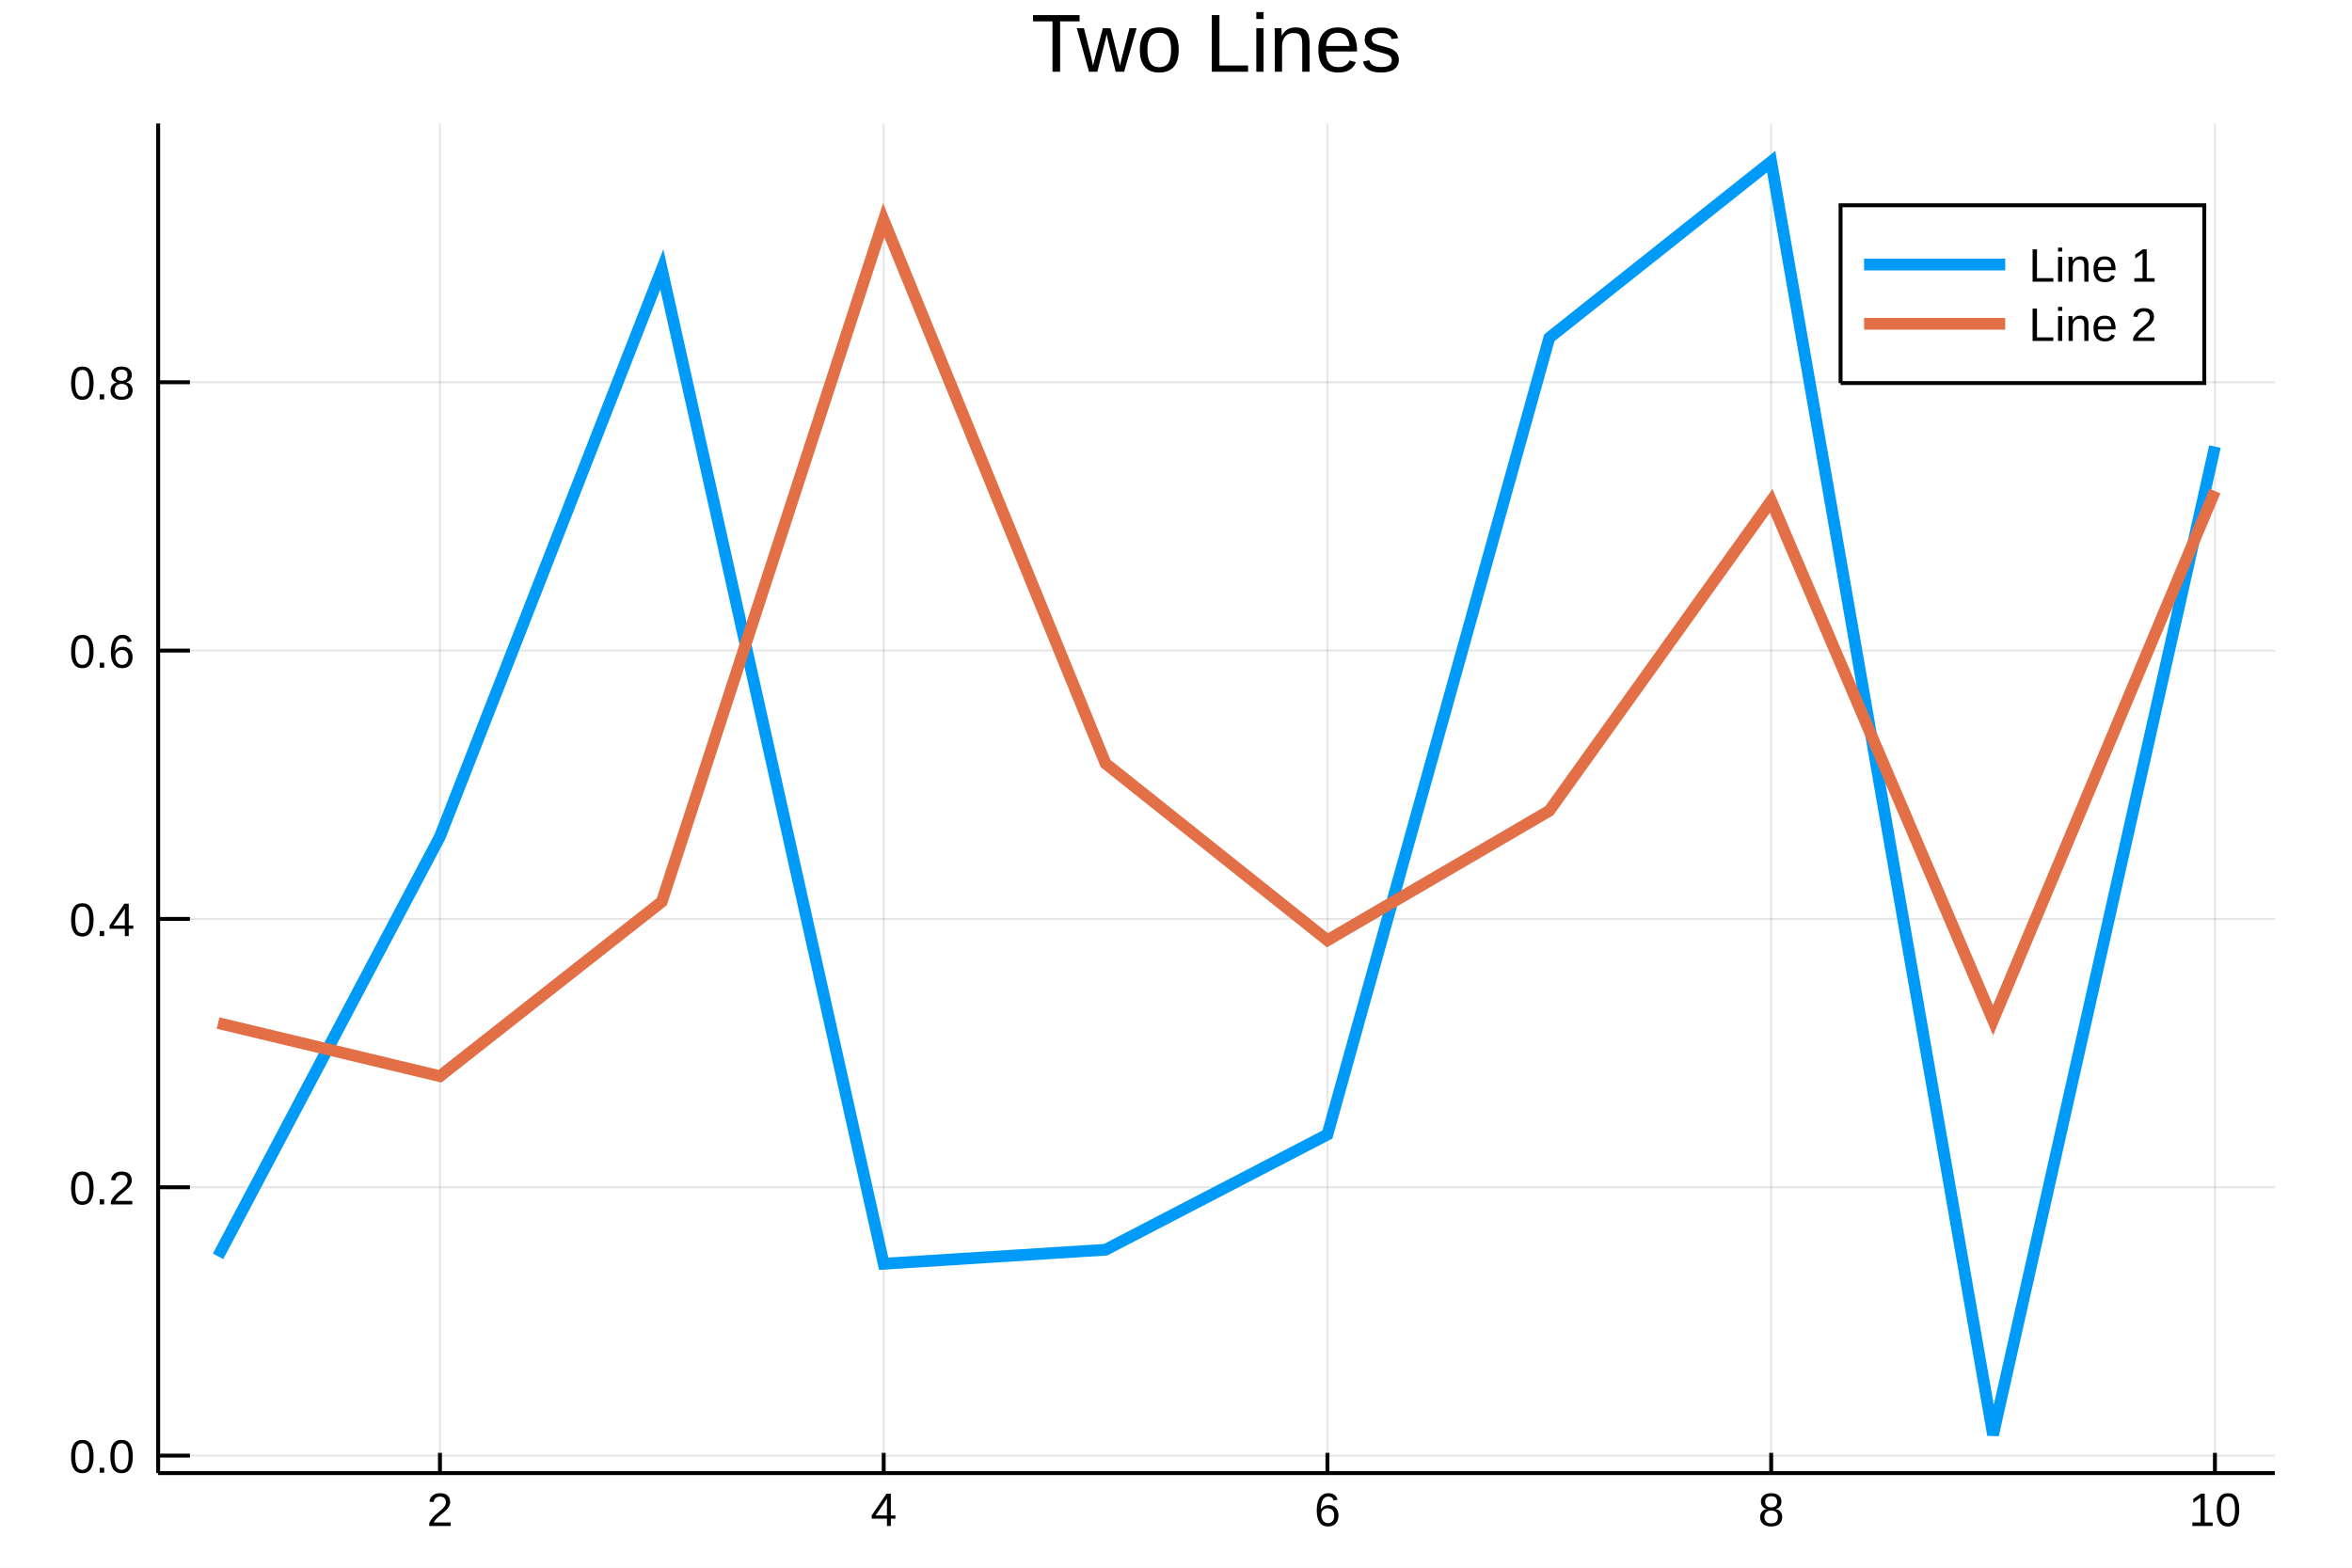
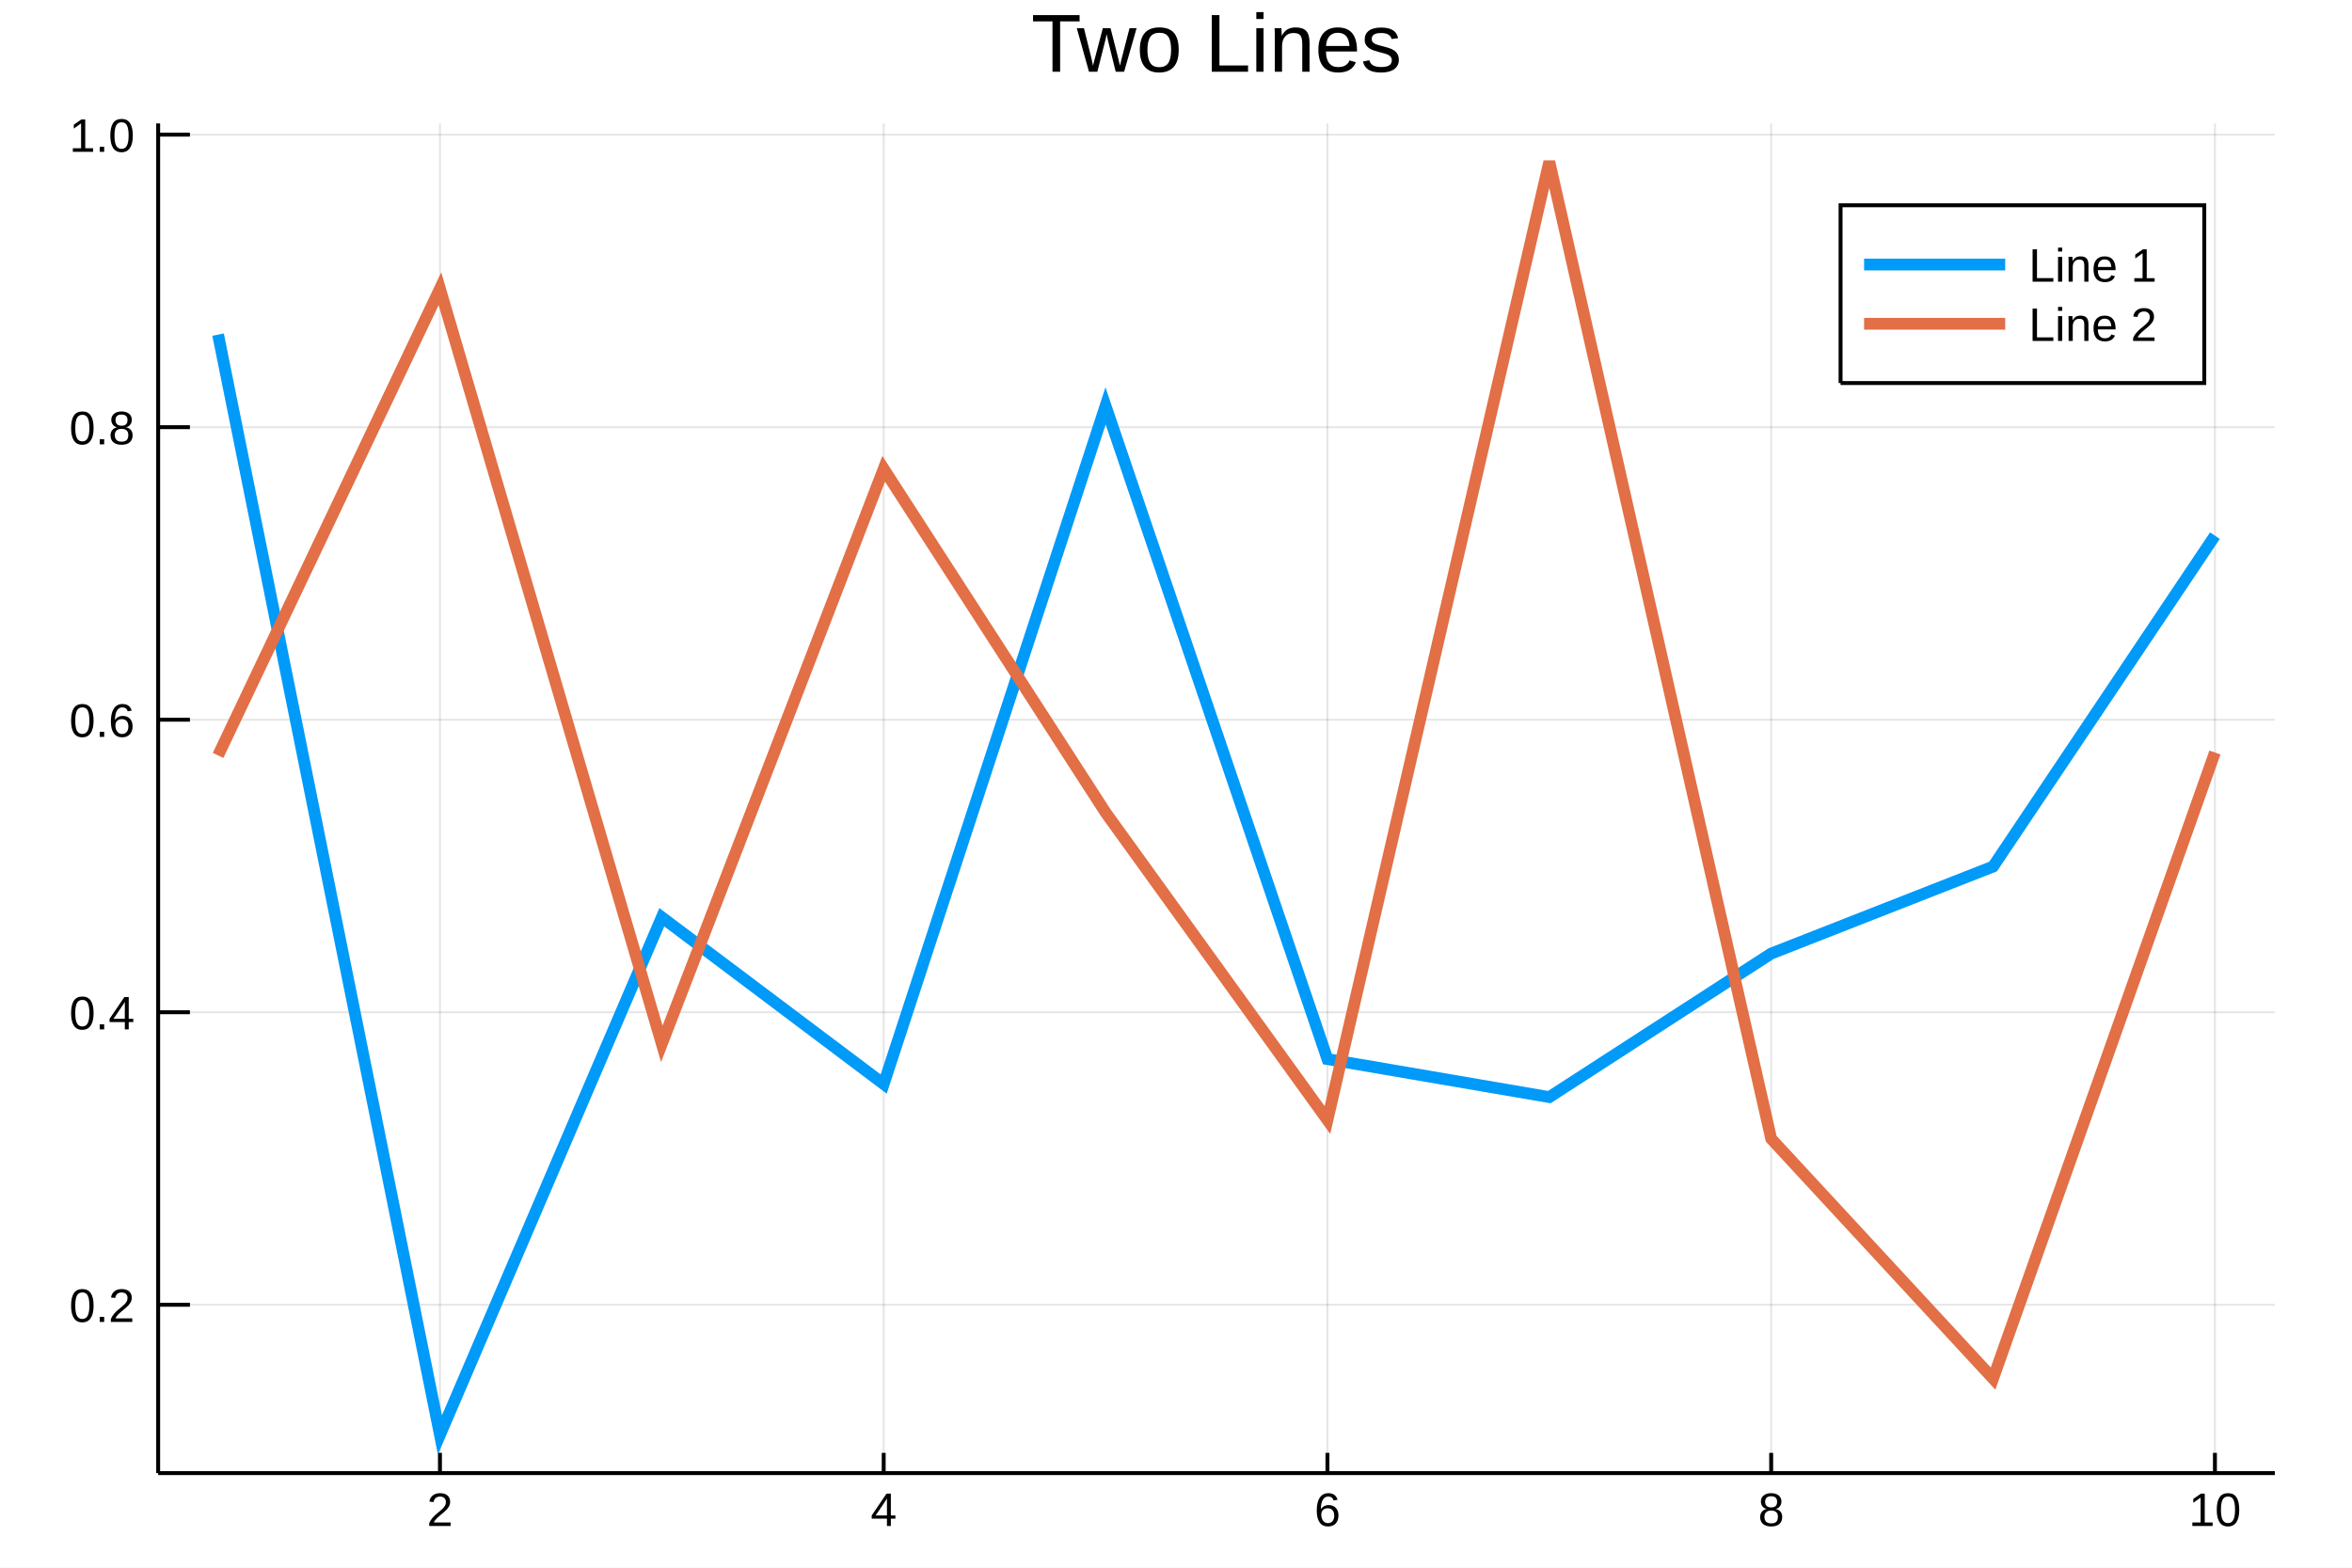
<svg xmlns="http://www.w3.org/2000/svg" width="600" height="400" viewBox="0 0 2400 1600">
  <defs>
-     <clipPath id="clip0800">
+     <clipPath id="clip8200">
      <rect x="0" y="0" width="2000" height="2000" />
    </clipPath>
  </defs>
  <defs>
-     <clipPath id="clip0801">
+     <clipPath id="clip8201">
      <rect x="0" y="0" width="2400" height="1600" />
    </clipPath>
  </defs>
-   <polygon clip-path="url(#clip0801)" points=" 0,1600 2400,1600 2400,0 0,0    " fill="#ffffff" fill-rule="evenodd" fill-opacity="1" />
+   <polygon clip-path="url(#clip8201)" points=" 0,1600 2400,1600 2400,0 0,0    " fill="#ffffff" fill-rule="evenodd" fill-opacity="1" />
  <defs>
-     <clipPath id="clip0802">
+     <clipPath id="clip8202">
      <rect x="480" y="0" width="1681" height="1600" />
    </clipPath>
  </defs>
-   <polygon clip-path="url(#clip0801)" points=" 161.394,1503.47 2321.26,1503.47 2321.26,125.984 161.394,125.984    " fill="#ffffff" fill-rule="evenodd" fill-opacity="1" />
+   <polygon clip-path="url(#clip8201)" points=" 161.394,1503.47 2321.26,1503.47 2321.26,125.984 161.394,125.984    " fill="#ffffff" fill-rule="evenodd" fill-opacity="1" />
  <defs>
-     <clipPath id="clip0803">
+     <clipPath id="clip8203">
      <rect x="161" y="125" width="2161" height="1378" />
    </clipPath>
  </defs>
-   <polyline clip-path="url(#clip0803)" style="stroke:#000000; stroke-width:2; stroke-opacity:0.1; fill:none" points="   448.923,1503.47 448.923,125.984    " />
-   <polyline clip-path="url(#clip0803)" style="stroke:#000000; stroke-width:2; stroke-opacity:0.1; fill:none" points="   901.725,1503.47 901.725,125.984    " />
-   <polyline clip-path="url(#clip0803)" style="stroke:#000000; stroke-width:2; stroke-opacity:0.1; fill:none" points="   1354.53,1503.47 1354.53,125.984    " />
-   <polyline clip-path="url(#clip0803)" style="stroke:#000000; stroke-width:2; stroke-opacity:0.1; fill:none" points="   1807.33,1503.47 1807.33,125.984    " />
-   <polyline clip-path="url(#clip0803)" style="stroke:#000000; stroke-width:2; stroke-opacity:0.1; fill:none" points="   2260.13,1503.47 2260.13,125.984    " />
-   <polyline clip-path="url(#clip0803)" style="stroke:#000000; stroke-width:2; stroke-opacity:0.1; fill:none" points="   161.394,1485.61 2321.26,1485.61    " />
-   <polyline clip-path="url(#clip0803)" style="stroke:#000000; stroke-width:2; stroke-opacity:0.1; fill:none" points="   161.394,1211.73 2321.26,1211.73    " />
-   <polyline clip-path="url(#clip0803)" style="stroke:#000000; stroke-width:2; stroke-opacity:0.1; fill:none" points="   161.394,937.86 2321.26,937.86    " />
-   <polyline clip-path="url(#clip0803)" style="stroke:#000000; stroke-width:2; stroke-opacity:0.1; fill:none" points="   161.394,663.986 2321.26,663.986    " />
-   <polyline clip-path="url(#clip0803)" style="stroke:#000000; stroke-width:2; stroke-opacity:0.1; fill:none" points="   161.394,390.112 2321.26,390.112    " />
-   <polyline clip-path="url(#clip0801)" style="stroke:#000000; stroke-width:4; stroke-opacity:1; fill:none" points="   161.394,1503.47 2321.26,1503.47    " />
-   <polyline clip-path="url(#clip0801)" style="stroke:#000000; stroke-width:4; stroke-opacity:1; fill:none" points="   161.394,1503.47 161.394,125.984    " />
-   <polyline clip-path="url(#clip0801)" style="stroke:#000000; stroke-width:4; stroke-opacity:1; fill:none" points="   448.923,1503.47 448.923,1482.81    " />
-   <polyline clip-path="url(#clip0801)" style="stroke:#000000; stroke-width:4; stroke-opacity:1; fill:none" points="   901.725,1503.47 901.725,1482.81    " />
-   <polyline clip-path="url(#clip0801)" style="stroke:#000000; stroke-width:4; stroke-opacity:1; fill:none" points="   1354.53,1503.47 1354.53,1482.81    " />
-   <polyline clip-path="url(#clip0801)" style="stroke:#000000; stroke-width:4; stroke-opacity:1; fill:none" points="   1807.33,1503.47 1807.33,1482.81    " />
-   <polyline clip-path="url(#clip0801)" style="stroke:#000000; stroke-width:4; stroke-opacity:1; fill:none" points="   2260.13,1503.47 2260.13,1482.81    " />
-   <polyline clip-path="url(#clip0801)" style="stroke:#000000; stroke-width:4; stroke-opacity:1; fill:none" points="   161.394,1485.61 193.792,1485.61    " />
-   <polyline clip-path="url(#clip0801)" style="stroke:#000000; stroke-width:4; stroke-opacity:1; fill:none" points="   161.394,1211.73 193.792,1211.73    " />
-   <polyline clip-path="url(#clip0801)" style="stroke:#000000; stroke-width:4; stroke-opacity:1; fill:none" points="   161.394,937.86 193.792,937.86    " />
-   <polyline clip-path="url(#clip0801)" style="stroke:#000000; stroke-width:4; stroke-opacity:1; fill:none" points="   161.394,663.986 193.792,663.986    " />
-   <polyline clip-path="url(#clip0801)" style="stroke:#000000; stroke-width:4; stroke-opacity:1; fill:none" points="   161.394,390.112 193.792,390.112    " />
-   <g clip-path="url(#clip0801)">
+   <polyline clip-path="url(#clip8203)" style="stroke:#000000; stroke-width:2; stroke-opacity:0.1; fill:none" points="   448.923,1503.47 448.923,125.984    " />
+   <polyline clip-path="url(#clip8203)" style="stroke:#000000; stroke-width:2; stroke-opacity:0.1; fill:none" points="   901.725,1503.47 901.725,125.984    " />
+   <polyline clip-path="url(#clip8203)" style="stroke:#000000; stroke-width:2; stroke-opacity:0.1; fill:none" points="   1354.53,1503.47 1354.53,125.984    " />
+   <polyline clip-path="url(#clip8203)" style="stroke:#000000; stroke-width:2; stroke-opacity:0.1; fill:none" points="   1807.33,1503.47 1807.33,125.984    " />
+   <polyline clip-path="url(#clip8203)" style="stroke:#000000; stroke-width:2; stroke-opacity:0.1; fill:none" points="   2260.13,1503.47 2260.13,125.984    " />
+   <polyline clip-path="url(#clip8203)" style="stroke:#000000; stroke-width:2; stroke-opacity:0.1; fill:none" points="   161.394,1331.66 2321.26,1331.66    " />
+   <polyline clip-path="url(#clip8203)" style="stroke:#000000; stroke-width:2; stroke-opacity:0.1; fill:none" points="   161.394,1033.1 2321.26,1033.1    " />
+   <polyline clip-path="url(#clip8203)" style="stroke:#000000; stroke-width:2; stroke-opacity:0.1; fill:none" points="   161.394,734.543 2321.26,734.543    " />
+   <polyline clip-path="url(#clip8203)" style="stroke:#000000; stroke-width:2; stroke-opacity:0.1; fill:none" points="   161.394,435.982 2321.26,435.982    " />
+   <polyline clip-path="url(#clip8203)" style="stroke:#000000; stroke-width:2; stroke-opacity:0.1; fill:none" points="   161.394,137.421 2321.26,137.421    " />
+   <polyline clip-path="url(#clip8201)" style="stroke:#000000; stroke-width:4; stroke-opacity:1; fill:none" points="   161.394,1503.47 2321.26,1503.47    " />
+   <polyline clip-path="url(#clip8201)" style="stroke:#000000; stroke-width:4; stroke-opacity:1; fill:none" points="   161.394,1503.47 161.394,125.984    " />
+   <polyline clip-path="url(#clip8201)" style="stroke:#000000; stroke-width:4; stroke-opacity:1; fill:none" points="   448.923,1503.47 448.923,1482.81    " />
+   <polyline clip-path="url(#clip8201)" style="stroke:#000000; stroke-width:4; stroke-opacity:1; fill:none" points="   901.725,1503.47 901.725,1482.81    " />
+   <polyline clip-path="url(#clip8201)" style="stroke:#000000; stroke-width:4; stroke-opacity:1; fill:none" points="   1354.53,1503.47 1354.53,1482.81    " />
+   <polyline clip-path="url(#clip8201)" style="stroke:#000000; stroke-width:4; stroke-opacity:1; fill:none" points="   1807.33,1503.47 1807.33,1482.81    " />
+   <polyline clip-path="url(#clip8201)" style="stroke:#000000; stroke-width:4; stroke-opacity:1; fill:none" points="   2260.13,1503.47 2260.13,1482.81    " />
+   <polyline clip-path="url(#clip8201)" style="stroke:#000000; stroke-width:4; stroke-opacity:1; fill:none" points="   161.394,1331.66 193.792,1331.66    " />
+   <polyline clip-path="url(#clip8201)" style="stroke:#000000; stroke-width:4; stroke-opacity:1; fill:none" points="   161.394,1033.1 193.792,1033.1    " />
+   <polyline clip-path="url(#clip8201)" style="stroke:#000000; stroke-width:4; stroke-opacity:1; fill:none" points="   161.394,734.543 193.792,734.543    " />
+   <polyline clip-path="url(#clip8201)" style="stroke:#000000; stroke-width:4; stroke-opacity:1; fill:none" points="   161.394,435.982 193.792,435.982    " />
+   <polyline clip-path="url(#clip8201)" style="stroke:#000000; stroke-width:4; stroke-opacity:1; fill:none" points="   161.394,137.421 193.792,137.421    " />
+   <g clip-path="url(#clip8201)">
    <text style="fill:#000000; fill-opacity:1; font-family:Arial,Helvetica Neue,Helvetica,sans-serif; font-size:48px; text-anchor:middle;" transform="rotate(0, 448.923, 1557.47)" x="448.923" y="1557.47">2</text>
  </g>
-   <g clip-path="url(#clip0801)">
+   <g clip-path="url(#clip8201)">
    <text style="fill:#000000; fill-opacity:1; font-family:Arial,Helvetica Neue,Helvetica,sans-serif; font-size:48px; text-anchor:middle;" transform="rotate(0, 901.725, 1557.47)" x="901.725" y="1557.47">4</text>
  </g>
-   <g clip-path="url(#clip0801)">
+   <g clip-path="url(#clip8201)">
    <text style="fill:#000000; fill-opacity:1; font-family:Arial,Helvetica Neue,Helvetica,sans-serif; font-size:48px; text-anchor:middle;" transform="rotate(0, 1354.53, 1557.47)" x="1354.53" y="1557.47">6</text>
  </g>
-   <g clip-path="url(#clip0801)">
+   <g clip-path="url(#clip8201)">
    <text style="fill:#000000; fill-opacity:1; font-family:Arial,Helvetica Neue,Helvetica,sans-serif; font-size:48px; text-anchor:middle;" transform="rotate(0, 1807.33, 1557.47)" x="1807.33" y="1557.47">8</text>
  </g>
-   <g clip-path="url(#clip0801)">
+   <g clip-path="url(#clip8201)">
    <text style="fill:#000000; fill-opacity:1; font-family:Arial,Helvetica Neue,Helvetica,sans-serif; font-size:48px; text-anchor:middle;" transform="rotate(0, 2260.13, 1557.47)" x="2260.13" y="1557.47">10</text>
  </g>
-   <g clip-path="url(#clip0801)">
-     <text style="fill:#000000; fill-opacity:1; font-family:Arial,Helvetica Neue,Helvetica,sans-serif; font-size:48px; text-anchor:end;" transform="rotate(0, 137.394, 1503.11)" x="137.394" y="1503.11">0.0</text>
+   <g clip-path="url(#clip8201)">
+     <text style="fill:#000000; fill-opacity:1; font-family:Arial,Helvetica Neue,Helvetica,sans-serif; font-size:48px; text-anchor:end;" transform="rotate(0, 137.394, 1349.16)" x="137.394" y="1349.16">0.2</text>
  </g>
-   <g clip-path="url(#clip0801)">
-     <text style="fill:#000000; fill-opacity:1; font-family:Arial,Helvetica Neue,Helvetica,sans-serif; font-size:48px; text-anchor:end;" transform="rotate(0, 137.394, 1229.23)" x="137.394" y="1229.23">0.2</text>
+   <g clip-path="url(#clip8201)">
+     <text style="fill:#000000; fill-opacity:1; font-family:Arial,Helvetica Neue,Helvetica,sans-serif; font-size:48px; text-anchor:end;" transform="rotate(0, 137.394, 1050.6)" x="137.394" y="1050.6">0.4</text>
  </g>
-   <g clip-path="url(#clip0801)">
-     <text style="fill:#000000; fill-opacity:1; font-family:Arial,Helvetica Neue,Helvetica,sans-serif; font-size:48px; text-anchor:end;" transform="rotate(0, 137.394, 955.36)" x="137.394" y="955.36">0.4</text>
+   <g clip-path="url(#clip8201)">
+     <text style="fill:#000000; fill-opacity:1; font-family:Arial,Helvetica Neue,Helvetica,sans-serif; font-size:48px; text-anchor:end;" transform="rotate(0, 137.394, 752.043)" x="137.394" y="752.043">0.6</text>
  </g>
-   <g clip-path="url(#clip0801)">
-     <text style="fill:#000000; fill-opacity:1; font-family:Arial,Helvetica Neue,Helvetica,sans-serif; font-size:48px; text-anchor:end;" transform="rotate(0, 137.394, 681.486)" x="137.394" y="681.486">0.6</text>
+   <g clip-path="url(#clip8201)">
+     <text style="fill:#000000; fill-opacity:1; font-family:Arial,Helvetica Neue,Helvetica,sans-serif; font-size:48px; text-anchor:end;" transform="rotate(0, 137.394, 453.482)" x="137.394" y="453.482">0.8</text>
  </g>
-   <g clip-path="url(#clip0801)">
-     <text style="fill:#000000; fill-opacity:1; font-family:Arial,Helvetica Neue,Helvetica,sans-serif; font-size:48px; text-anchor:end;" transform="rotate(0, 137.394, 407.612)" x="137.394" y="407.612">0.8</text>
+   <g clip-path="url(#clip8201)">
+     <text style="fill:#000000; fill-opacity:1; font-family:Arial,Helvetica Neue,Helvetica,sans-serif; font-size:48px; text-anchor:end;" transform="rotate(0, 137.394, 154.921)" x="137.394" y="154.921">1.0</text>
  </g>
-   <g clip-path="url(#clip0801)">
+   <g clip-path="url(#clip8201)">
    <text style="fill:#000000; fill-opacity:1; font-family:Arial,Helvetica Neue,Helvetica,sans-serif; font-size:84px; text-anchor:middle;" transform="rotate(0, 1241.33, 73.2)" x="1241.33" y="73.2">Two Lines</text>
  </g>
-   <polyline clip-path="url(#clip0803)" style="stroke:#009af9; stroke-width:12; stroke-opacity:1; fill:none" points="   222.522,1282.21 448.923,853.845 675.324,274.916 901.725,1289.79 1128.13,1275.49 1354.53,1157.91 1580.93,344.739 1807.33,164.97 2033.73,1464.49 2260.13,455.79       " />
-   <polyline clip-path="url(#clip0803)" style="stroke:#e26f46; stroke-width:12; stroke-opacity:1; fill:none" points="   222.522,1044.12 448.923,1098.37 675.324,920.265 901.725,224.796 1128.13,779.259 1354.53,959.633 1580.93,827.475 1807.33,511.165 2033.73,1041.24 2260.13,501.21       " />
-   <polygon clip-path="url(#clip0801)" points=" 1878.14,390.944 2249.26,390.944 2249.26,209.504 1878.14,209.504    " fill="#ffffff" fill-rule="evenodd" fill-opacity="1" />
-   <polyline clip-path="url(#clip0801)" style="stroke:#000000; stroke-width:4; stroke-opacity:1; fill:none" points="   1878.14,390.944 2249.26,390.944 2249.26,209.504 1878.14,209.504 1878.14,390.944    " />
-   <polyline clip-path="url(#clip0801)" style="stroke:#009af9; stroke-width:12; stroke-opacity:1; fill:none" points="   1902.14,269.984 2046.14,269.984    " />
-   <g clip-path="url(#clip0801)">
+   <polyline clip-path="url(#clip8203)" style="stroke:#009af9; stroke-width:12; stroke-opacity:1; fill:none" points="   222.522,341.504 448.923,1464.49 675.324,936.161 901.725,1106.38 1128.13,414.262 1354.53,1080.93 1580.93,1119.71 1807.33,973.214 2033.73,884.43 2260.13,546.697       " />
+   <polyline clip-path="url(#clip8203)" style="stroke:#e26f46; stroke-width:12; stroke-opacity:1; fill:none" points="   222.522,770.999 448.923,294.66 675.324,1065.37 901.725,478.474 1128.13,829.235 1354.53,1143.12 1580.93,164.97 1807.33,1162.21 2033.73,1406.98 2260.13,768.02       " />
+   <polygon clip-path="url(#clip8201)" points=" 1878.14,390.944 2249.26,390.944 2249.26,209.504 1878.14,209.504    " fill="#ffffff" fill-rule="evenodd" fill-opacity="1" />
+   <polyline clip-path="url(#clip8201)" style="stroke:#000000; stroke-width:4; stroke-opacity:1; fill:none" points="   1878.14,390.944 2249.26,390.944 2249.26,209.504 1878.14,209.504 1878.14,390.944    " />
+   <polyline clip-path="url(#clip8201)" style="stroke:#009af9; stroke-width:12; stroke-opacity:1; fill:none" points="   1902.14,269.984 2046.14,269.984    " />
+   <g clip-path="url(#clip8201)">
    <text style="fill:#000000; fill-opacity:1; font-family:Arial,Helvetica Neue,Helvetica,sans-serif; font-size:48px; text-anchor:start;" transform="rotate(0, 2070.14, 287.484)" x="2070.14" y="287.484">Line 1</text>
  </g>
-   <polyline clip-path="url(#clip0801)" style="stroke:#e26f46; stroke-width:12; stroke-opacity:1; fill:none" points="   1902.14,330.464 2046.14,330.464    " />
-   <g clip-path="url(#clip0801)">
+   <polyline clip-path="url(#clip8201)" style="stroke:#e26f46; stroke-width:12; stroke-opacity:1; fill:none" points="   1902.14,330.464 2046.14,330.464    " />
+   <g clip-path="url(#clip8201)">
    <text style="fill:#000000; fill-opacity:1; font-family:Arial,Helvetica Neue,Helvetica,sans-serif; font-size:48px; text-anchor:start;" transform="rotate(0, 2070.14, 347.964)" x="2070.14" y="347.964">Line 2</text>
  </g>
</svg>
